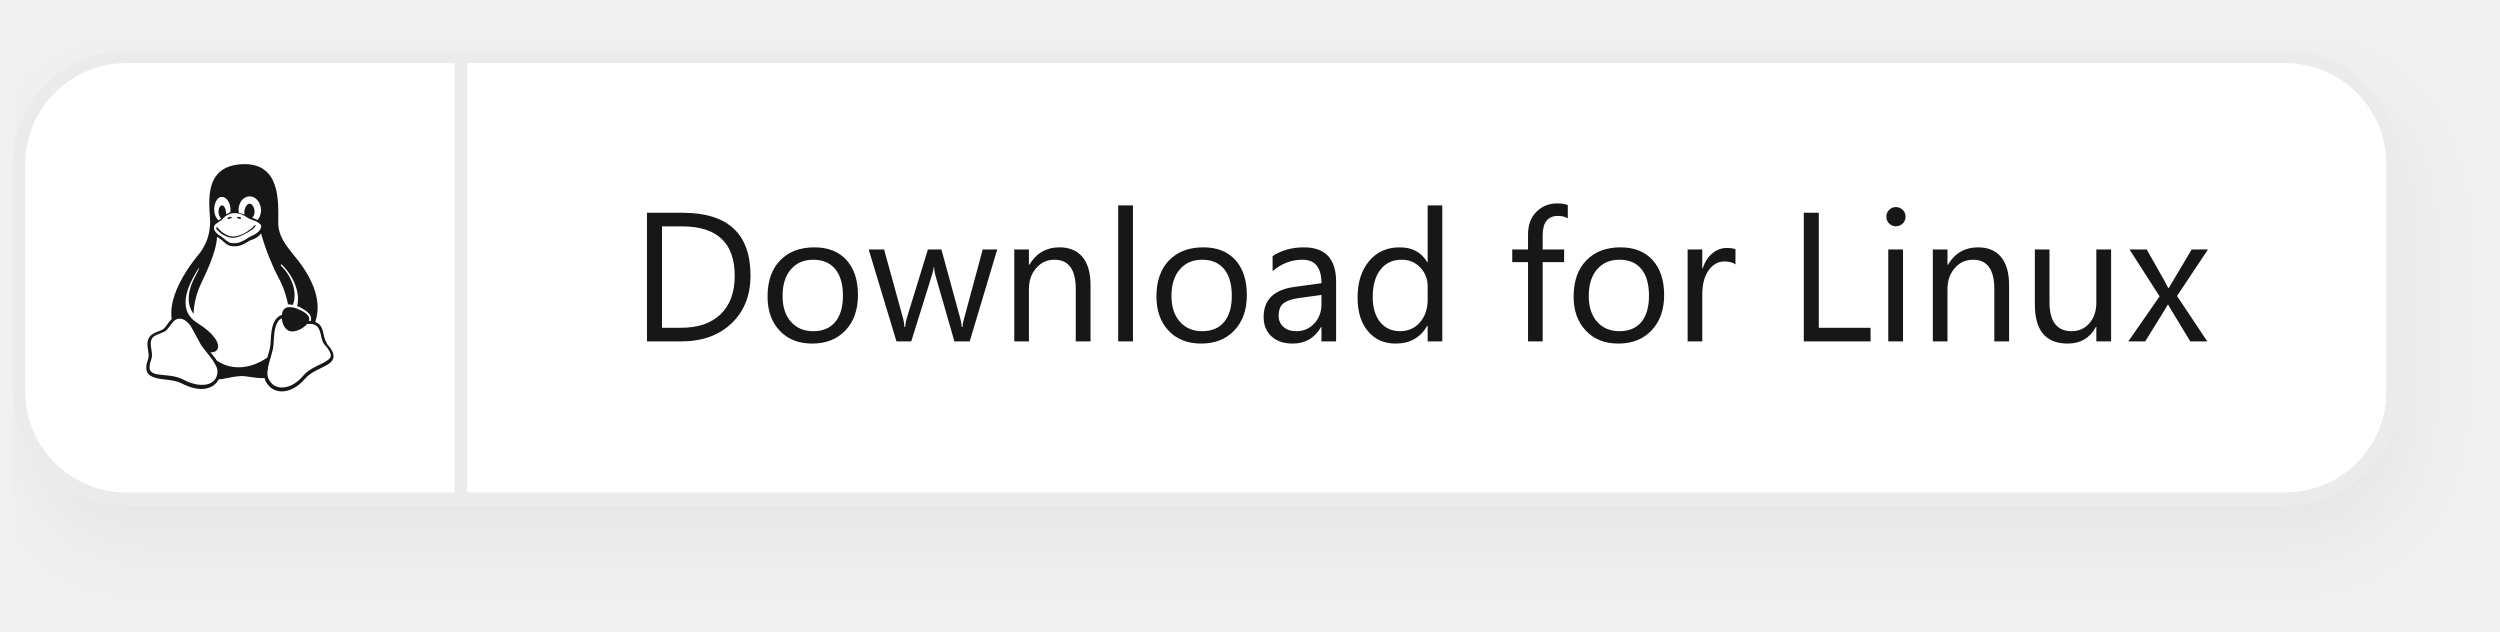
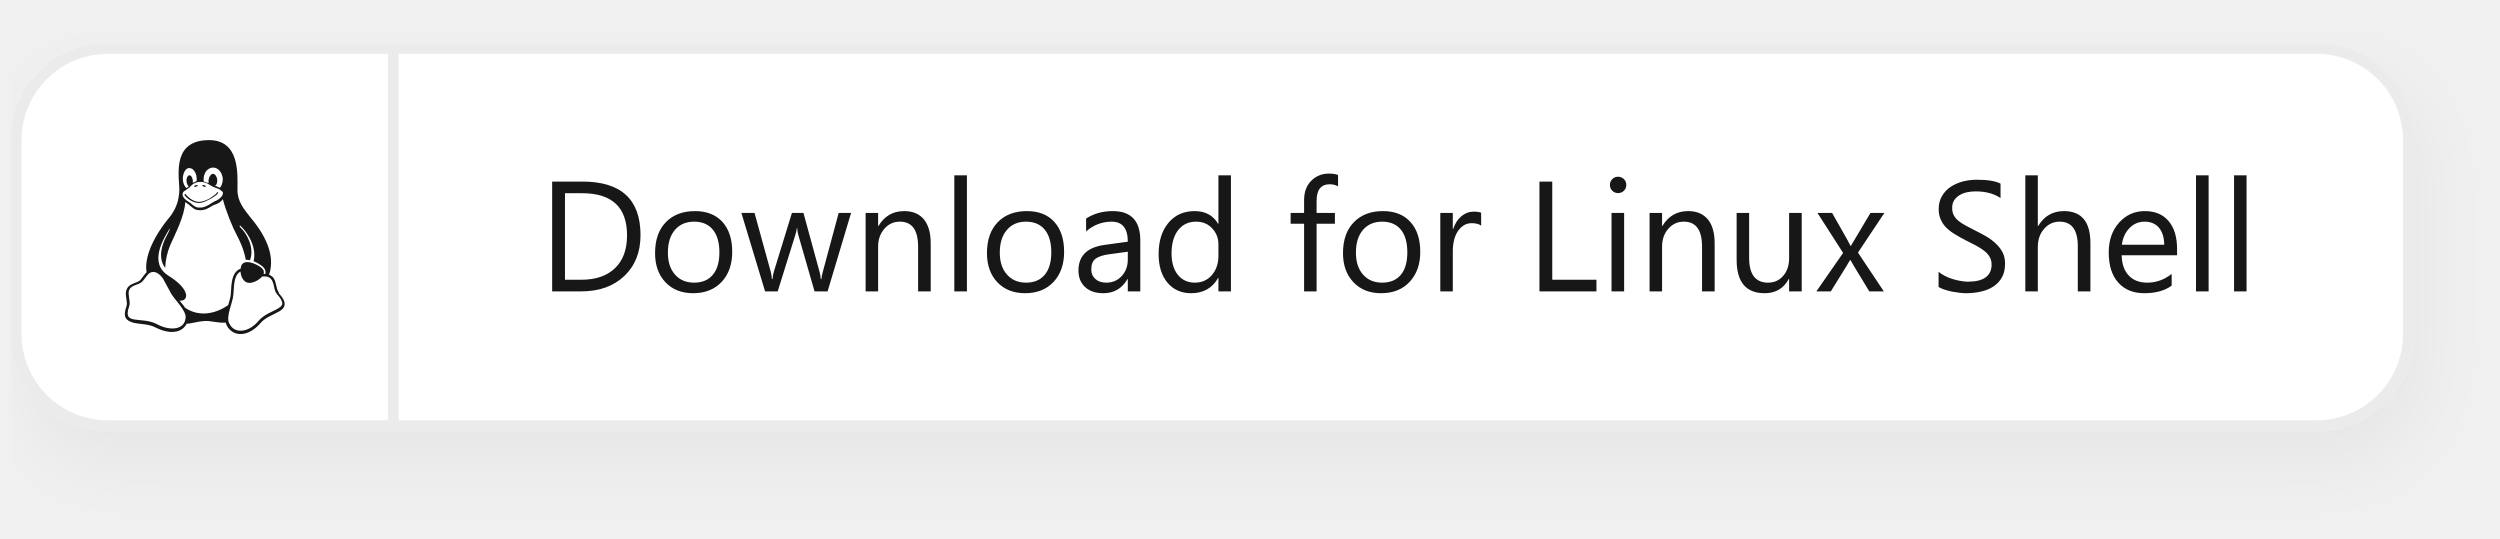
- <svg xmlns="http://www.w3.org/2000/svg" width="198" height="50" viewBox="-1 -4 198 50" fill="none" role="img" aria-label="Download for Linux">
+ <svg xmlns="http://www.w3.org/2000/svg" width="232" height="50" viewBox="-1 -4 232 50" fill="none" role="img" aria-label="Download for Linux Shell">
  <defs>
    <filter id="s" x="-10%" y="-30%" width="120%" height="180%" color-interpolation-filters="sRGB">
      <feDropShadow dx="0" dy="1" stdDeviation="1" flood-color="#0A0A0A" flood-opacity=".06" />
      <feDropShadow dx="1" dy="3" stdDeviation="3" flood-color="#0A0A0A" flood-opacity=".04" />
    </filter>
  </defs>
-   <rect width="189" height="36" fill="#fff" rx="9" filter="url(#s)" />
-   <rect width="188" height="35" x=".5" y=".5" stroke="#000" stroke-opacity=".08" rx="8.5" />
+   <rect width="223" height="36" fill="#fff" rx="9" filter="url(#s)" />
+   <rect width="222" height="35" x=".5" y=".5" stroke="#000" stroke-opacity=".08" rx="8.5" />
  <g transform="translate(9.0 9.0) scale(0.75)">
-     <path fill="#171717" d="M12.504 0c-.155 0-.315.008-.48.021-4.226.333-3.105 4.807-3.17 6.298-.076 1.092-.3 1.953-1.05 3.02-.885 1.051-2.127 2.75-2.716 4.521-.278.832-.41 1.684-.287 2.489a.424.424 0 00-.11.135c-.26.268-.45.6-.663.839-.199.199-.485.267-.797.4-.313.136-.658.269-.864.68-.09.189-.136.394-.132.602 0 .199.027.4.055.536.058.399.116.728.04.97-.249.68-.28 1.145-.106 1.484.174.334.535.47.94.601.81.2 1.91.135 2.774.6.926.466 1.866.67 2.616.47.526-.116.97-.464 1.208-.946.587-.003 1.23-.269 2.26-.334.699-.058 1.574.267 2.577.2.025.134.063.198.114.333l.003.003c.391.778 1.113 1.132 1.884 1.071.771-.06 1.592-.536 2.257-1.306.631-.765 1.683-1.084 2.378-1.503.348-.199.629-.469.649-.853.023-.4-.2-.811-.714-1.376v-.097l-.003-.003c-.17-.2-.25-.535-.338-.926-.085-.401-.182-.786-.492-1.046h-.003c-.059-.054-.123-.067-.188-.135a.357.357 0 00-.19-.064c.431-1.278.264-2.55-.173-3.694-.533-1.41-1.465-2.638-2.175-3.483-.796-1.005-1.576-1.957-1.56-3.368.026-2.152.236-6.133-3.544-6.139zm.529 3.405h.013c.213 0 .396.062.584.198.19.135.33.332.438.533.105.259.158.459.166.724 0-.02.006-.04.006-.06v.105a.086.086 0 01-.004-.021l-.004-.024a1.807 1.807 0 01-.15.706.953.953 0 01-.213.335.71.71 0 00-.088-.042c-.104-.045-.198-.064-.284-.133a1.312 1.312 0 00-.22-.066c.05-.06.146-.133.183-.198.053-.128.082-.264.088-.402v-.02a1.21 1.21 0 00-.061-.4c-.045-.134-.101-.2-.183-.333-.084-.066-.167-.132-.267-.132h-.016c-.093 0-.176.03-.262.132a.8.8 0 00-.205.334 1.18 1.18 0 00-.09.4v.019c.002.089.008.179.02.267-.193-.067-.438-.135-.607-.202a1.635 1.635 0 01-.018-.2v-.02a1.772 1.772 0 01.15-.768c.082-.22.232-.406.43-.533a.985.985 0 01.594-.2zm-2.962.059h.036c.142 0 .27.048.399.135.146.129.264.288.344.465.09.199.14.4.153.667v.004c.007.134.006.2-.002.266v.08c-.03.007-.056.018-.083.024-.152.055-.274.135-.393.2.012-.09.013-.18.003-.267v-.015c-.012-.133-.04-.2-.082-.333a.613.613 0 00-.166-.267.248.248 0 00-.183-.064h-.021c-.071.006-.13.04-.186.132a.552.552 0 00-.12.27.944.944 0 00-.023.33v.015c.012.135.037.2.08.334.046.134.098.2.166.268.01.009.02.018.034.024-.07.057-.117.07-.176.136a.304.304 0 01-.131.068 2.62 2.62 0 01-.275-.402 1.772 1.772 0 01-.155-.667 1.759 1.759 0 01.08-.668 1.43 1.43 0 01.283-.535c.128-.133.26-.2.418-.2zm1.37 1.706c.332 0 .733.065 1.216.399.293.2.523.269 1.052.468h.003c.255.136.405.266.478.399v-.131a.571.571 0 01.016.47c-.123.31-.516.643-1.063.842v.002c-.268.135-.501.333-.775.465-.276.135-.588.292-1.012.267a1.139 1.139 0 01-.448-.067 3.566 3.566 0 01-.322-.198c-.195-.135-.363-.332-.612-.465v-.005h-.005c-.4-.246-.616-.512-.686-.71-.07-.268-.005-.47.193-.6.224-.135.38-.271.483-.336.104-.074.143-.102.176-.131h.002v-.003c.169-.202.436-.47.839-.601.139-.036.294-.065.466-.065zm2.8 2.142c.358 1.417 1.196 3.475 1.735 4.473.286.534.855 1.659 1.102 3.024.156-.005.33.018.513.064.646-1.671-.546-3.467-1.089-3.966-.22-.2-.232-.335-.123-.335.59.534 1.365 1.572 1.646 2.757.13.535.16 1.104.021 1.67.067.028.135.06.205.067 1.032.534 1.413.938 1.23 1.537v-.043c-.06-.003-.12 0-.18 0h-.016c.151-.467-.182-.825-1.065-1.224-.915-.4-1.646-.336-1.77.465-.008.043-.013.066-.018.135-.068.023-.139.053-.209.064-.43.268-.662.669-.793 1.187-.13.533-.17 1.156-.205 1.869v.003c-.02.334-.17.838-.319 1.35-1.5 1.072-3.58 1.538-5.348.334a2.645 2.645 0 00-.402-.533 1.45 1.45 0 00-.275-.333c.182 0 .338-.03.465-.067a.615.615 0 00.314-.334c.108-.267 0-.697-.345-1.163-.345-.467-.931-.995-1.788-1.521-.63-.4-.986-.87-1.15-1.396-.165-.534-.143-1.085-.015-1.645.245-1.07.873-2.11 1.274-2.763.107-.065.037.135-.408.974-.396.751-1.14 2.497-.122 3.854a8.123 8.123 0 01.647-2.876c.564-1.278 1.743-3.504 1.836-5.268.048.036.217.135.289.202.218.133.38.333.59.465.21.201.477.335.876.335.039.003.075.006.11.006.412 0 .73-.134.997-.268.29-.134.52-.334.74-.4h.005c.467-.135.835-.402 1.044-.7zm2.185 8.958c.037.6.343 1.245.882 1.377.588.134 1.434-.333 1.791-.765l.211-.01c.315-.007.577.01.847.268l.003.003c.208.199.305.53.391.876.085.4.154.78.409 1.066.486.527.645.906.636 1.14l.003-.007v.018l-.003-.012c-.015.262-.185.396-.498.595-.63.401-1.746.712-2.457 1.57-.618.737-1.37 1.14-2.036 1.191-.664.053-1.237-.2-1.574-.898l-.005-.003c-.21-.4-.12-1.025.056-1.69.176-.668.428-1.344.463-1.897.037-.714.076-1.335.195-1.814.12-.465.308-.797.641-.984l.045-.022zm-10.814.049h.01c.053 0 .105.005.157.014.376.055.706.333 1.023.752l.91 1.664.003.003c.243.533.754 1.064 1.189 1.637.434.598.77 1.131.729 1.57v.006c-.057.744-.48 1.148-1.125 1.294-.645.135-1.52.002-2.395-.464-.968-.536-2.118-.469-2.857-.602-.369-.066-.61-.2-.723-.4-.11-.2-.113-.602.123-1.23v-.004l.002-.003c.117-.334.03-.752-.027-1.118-.055-.401-.083-.71.043-.94.16-.334.396-.4.69-.533.294-.135.64-.202.915-.47h.002v-.002c.256-.268.445-.601.668-.838.19-.201.38-.336.663-.336zm7.159-9.074c-.435.201-.945.535-1.488.535-.542 0-.97-.267-1.28-.466-.154-.134-.28-.268-.373-.335-.164-.134-.144-.333-.074-.333.109.016.129.134.199.2.096.066.215.2.36.333.292.2.68.467 1.167.467.485 0 1.053-.267 1.398-.466.195-.135.445-.334.648-.467.156-.136.149-.267.279-.267.128.016.034.134-.147.332a8.097 8.097 0 01-.69.468zm-1.082-1.583V5.64c-.006-.02.013-.042.029-.05.074-.043.18-.027.26.004.063 0 .16.067.15.135-.006.049-.085.066-.135.066-.055 0-.092-.043-.141-.068-.052-.018-.146-.008-.163-.065zm-.551 0c-.02.058-.113.049-.166.066-.047.025-.086.068-.14.068-.05 0-.13-.02-.136-.068-.01-.066.088-.133.15-.133.08-.031.184-.047.259-.005.019.009.036.03.03.05v.02h.003z" />
+     <path d="M12.504 0c-.155 0-.315.008-.48.021-4.226.333-3.105 4.807-3.17 6.298-.076 1.092-.3 1.953-1.05 3.02-.885 1.051-2.127 2.75-2.716 4.521-.278.832-.41 1.684-.287 2.489a.424.424 0 00-.11.135c-.26.268-.45.6-.663.839-.199.199-.485.267-.797.4-.313.136-.658.269-.864.68-.09.189-.136.394-.132.602 0 .199.027.4.055.536.058.399.116.728.04.97-.249.68-.28 1.145-.106 1.484.174.334.535.47.94.601.81.2 1.91.135 2.774.6.926.466 1.866.67 2.616.47.526-.116.97-.464 1.208-.946.587-.003 1.23-.269 2.26-.334.699-.058 1.574.267 2.577.2.025.134.063.198.114.333l.003.003c.391.778 1.113 1.132 1.884 1.071.771-.06 1.592-.536 2.257-1.306.631-.765 1.683-1.084 2.378-1.503.348-.199.629-.469.649-.853.023-.4-.2-.811-.714-1.376v-.097l-.003-.003c-.17-.2-.25-.535-.338-.926-.085-.401-.182-.786-.492-1.046h-.003c-.059-.054-.123-.067-.188-.135a.357.357 0 00-.19-.064c.431-1.278.264-2.55-.173-3.694-.533-1.41-1.465-2.638-2.175-3.483-.796-1.005-1.576-1.957-1.56-3.368.026-2.152.236-6.133-3.544-6.139zm.529 3.405h.013c.213 0 .396.062.584.198.19.135.33.332.438.533.105.259.158.459.166.724 0-.02.006-.04.006-.06v.105a.086.086 0 01-.004-.021l-.004-.024a1.807 1.807 0 01-.15.706.953.953 0 01-.213.335.71.71 0 00-.088-.042c-.104-.045-.198-.064-.284-.133a1.312 1.312 0 00-.22-.066c.05-.06.146-.133.183-.198.053-.128.082-.264.088-.402v-.02a1.21 1.21 0 00-.061-.4c-.045-.134-.101-.2-.183-.333-.084-.066-.167-.132-.267-.132h-.016c-.093 0-.176.03-.262.132a.8.8 0 00-.205.334 1.18 1.18 0 00-.09.4v.019c.002.089.008.179.02.267-.193-.067-.438-.135-.607-.202a1.635 1.635 0 01-.018-.2v-.02a1.772 1.772 0 01.15-.768c.082-.22.232-.406.43-.533a.985.985 0 01.594-.2zm-2.962.059h.036c.142 0 .27.048.399.135.146.129.264.288.344.465.09.199.14.4.153.667v.004c.007.134.006.2-.002.266v.08c-.03.007-.056.018-.083.024-.152.055-.274.135-.393.2.012-.09.013-.18.003-.267v-.015c-.012-.133-.04-.2-.082-.333a.613.613 0 00-.166-.267.248.248 0 00-.183-.064h-.021c-.071.006-.13.04-.186.132a.552.552 0 00-.12.27.944.944 0 00-.023.33v.015c.012.135.037.2.08.334.046.134.098.2.166.268.01.009.02.018.034.024-.07.057-.117.07-.176.136a.304.304 0 01-.131.068 2.62 2.62 0 01-.275-.402 1.772 1.772 0 01-.155-.667 1.759 1.759 0 01.08-.668 1.43 1.43 0 01.283-.535c.128-.133.26-.2.418-.2zm1.37 1.706c.332 0 .733.065 1.216.399.293.2.523.269 1.052.468h.003c.255.136.405.266.478.399v-.131a.571.571 0 01.016.47c-.123.31-.516.643-1.063.842v.002c-.268.135-.501.333-.775.465-.276.135-.588.292-1.012.267a1.139 1.139 0 01-.448-.067 3.566 3.566 0 01-.322-.198c-.195-.135-.363-.332-.612-.465v-.005h-.005c-.4-.246-.616-.512-.686-.71-.07-.268-.005-.47.193-.6.224-.135.38-.271.483-.336.104-.074.143-.102.176-.131h.002v-.003c.169-.202.436-.47.839-.601.139-.036.294-.065.466-.065zm2.8 2.142c.358 1.417 1.196 3.475 1.735 4.473.286.534.855 1.659 1.102 3.024.156-.005.33.018.513.064.646-1.671-.546-3.467-1.089-3.966-.22-.2-.232-.335-.123-.335.59.534 1.365 1.572 1.646 2.757.13.535.16 1.104.021 1.67.067.028.135.06.205.067 1.032.534 1.413.938 1.23 1.537v-.043c-.06-.003-.12 0-.18 0h-.016c.151-.467-.182-.825-1.065-1.224-.915-.4-1.646-.336-1.77.465-.008.043-.013.066-.018.135-.068.023-.139.053-.209.064-.43.268-.662.669-.793 1.187-.13.533-.17 1.156-.205 1.869v.003c-.02.334-.17.838-.319 1.35-1.5 1.072-3.58 1.538-5.348.334a2.645 2.645 0 00-.402-.533 1.45 1.45 0 00-.275-.333c.182 0 .338-.03.465-.067a.615.615 0 00.314-.334c.108-.267 0-.697-.345-1.163-.345-.467-.931-.995-1.788-1.521-.63-.4-.986-.87-1.15-1.396-.165-.534-.143-1.085-.015-1.645.245-1.07.873-2.11 1.274-2.763.107-.065.037.135-.408.974-.396.751-1.14 2.497-.122 3.854a8.123 8.123 0 01.647-2.876c.564-1.278 1.743-3.504 1.836-5.268.048.036.217.135.289.202.218.133.38.333.59.465.21.201.477.335.876.335.039.003.075.006.11.006.412 0 .73-.134.997-.268.29-.134.52-.334.74-.4h.005c.467-.135.835-.402 1.044-.7zm2.185 8.958c.037.6.343 1.245.882 1.377.588.134 1.434-.333 1.791-.765l.211-.01c.315-.007.577.01.847.268l.003.003c.208.199.305.53.391.876.085.4.154.78.409 1.066.486.527.645.906.636 1.14l.003-.007v.018l-.003-.012c-.015.262-.185.396-.498.595-.63.401-1.746.712-2.457 1.57-.618.737-1.37 1.14-2.036 1.191-.664.053-1.237-.2-1.574-.898l-.005-.003c-.21-.4-.12-1.025.056-1.69.176-.668.428-1.344.463-1.897.037-.714.076-1.335.195-1.814.12-.465.308-.797.641-.984l.045-.022zm-10.814.049h.01c.053 0 .105.005.157.014.376.055.706.333 1.023.752l.91 1.664.003.003c.243.533.754 1.064 1.189 1.637.434.598.77 1.131.729 1.57v.006c-.057.744-.48 1.148-1.125 1.294-.645.135-1.52.002-2.395-.464-.968-.536-2.118-.469-2.857-.602-.369-.066-.61-.2-.723-.4-.11-.2-.113-.602.123-1.23v-.004l.002-.003c.117-.334.03-.752-.027-1.118-.055-.401-.083-.71.043-.94.16-.334.396-.4.69-.533.294-.135.64-.202.915-.47h.002v-.002c.256-.268.445-.601.668-.838.19-.201.38-.336.663-.336zm7.159-9.074c-.435.201-.945.535-1.488.535-.542 0-.97-.267-1.28-.466-.154-.134-.28-.268-.373-.335-.164-.134-.144-.333-.074-.333.109.016.129.134.199.2.096.066.215.2.36.333.292.2.68.467 1.167.467.485 0 1.053-.267 1.398-.466.195-.135.445-.334.648-.467.156-.136.149-.267.279-.267.128.016.034.134-.147.332a8.097 8.097 0 01-.69.468zm-1.082-1.583V5.64c-.006-.02.013-.042.029-.05.074-.043.18-.027.26.004.063 0 .16.067.15.135-.006.049-.085.066-.135.066-.055 0-.092-.043-.141-.068-.052-.018-.146-.008-.163-.065zm-.551 0c-.02.058-.113.049-.166.066-.047.025-.086.068-.14.068-.05 0-.13-.02-.136-.068-.01-.066.088-.133.15-.133.08-.031.184-.047.259-.005.019.009.036.03.03.05v.02h.003z" fill="#171717" />
  </g>
  <path stroke="#000" stroke-opacity=".08" d="M35.5 1v34" />
-   <path fill="#171717" d="M50.24 23.04V12.85H53.05Q58.44 12.85 58.44 17.82Q58.44 20.18 56.94 21.61Q55.44 23.04 52.94 23.04ZM51.43 13.93V21.96H52.95Q54.95 21.96 56.07 20.89Q57.19 19.81 57.19 17.85Q57.19 13.93 53.02 13.93Z M63.33 23.21Q61.71 23.21 60.75 22.19Q59.79 21.17 59.79 19.49Q59.79 17.65 60.79 16.62Q61.79 15.59 63.5 15.59Q65.12 15.59 66.04 16.59Q66.95 17.6 66.95 19.37Q66.95 21.11 65.97 22.16Q64.98 23.21 63.33 23.21ZM63.41 16.57Q62.29 16.57 61.63 17.34Q60.98 18.1 60.98 19.44Q60.98 20.74 61.64 21.48Q62.3 22.23 63.41 22.23Q64.54 22.23 65.15 21.5Q65.76 20.77 65.76 19.42Q65.76 18.05 65.15 17.31Q64.54 16.57 63.41 16.57Z M77.98 15.76 75.8 23.04H74.59L73.09 17.83Q73 17.53 72.98 17.16H72.95Q72.93 17.41 72.8 17.82L71.17 23.04H70L67.8 15.76H69.02L70.53 21.24Q70.6 21.48 70.63 21.89H70.69Q70.71 21.58 70.81 21.22L72.49 15.76H73.56L75.06 21.25Q75.14 21.51 75.17 21.9H75.23Q75.24 21.63 75.35 21.25L76.83 15.76Z M85.37 23.04H84.2V18.89Q84.2 16.57 82.51 16.57Q81.64 16.57 81.07 17.23Q80.49 17.89 80.49 18.89V23.04H79.33V15.76H80.49V16.97H80.52Q81.35 15.59 82.91 15.59Q84.1 15.59 84.74 16.36Q85.37 17.13 85.37 18.59Z M88.73 23.04H87.56V12.27H88.73Z M94.13 23.21Q92.52 23.21 91.55 22.19Q90.59 21.17 90.59 19.49Q90.59 17.65 91.59 16.62Q92.59 15.59 94.3 15.59Q95.93 15.59 96.84 16.59Q97.75 17.6 97.75 19.37Q97.75 21.11 96.77 22.16Q95.79 23.21 94.13 23.21ZM94.21 16.57Q93.09 16.57 92.44 17.34Q91.78 18.1 91.78 19.44Q91.78 20.74 92.45 21.48Q93.11 22.23 94.21 22.23Q95.34 22.23 95.95 21.5Q96.56 20.77 96.56 19.42Q96.56 18.05 95.95 17.31Q95.34 16.57 94.21 16.57Z M104.82 23.04H103.66V21.9H103.63Q102.87 23.21 101.39 23.21Q100.3 23.21 99.69 22.63Q99.08 22.06 99.08 21.11Q99.08 19.07 101.48 18.73L103.66 18.43Q103.66 16.57 102.16 16.57Q100.84 16.57 99.79 17.47V16.28Q100.86 15.59 102.26 15.59Q104.82 15.59 104.82 18.31ZM103.66 19.36 101.9 19.6Q101.09 19.71 100.68 20Q100.27 20.29 100.27 21.02Q100.27 21.55 100.65 21.89Q101.03 22.23 101.66 22.23Q102.53 22.23 103.09 21.62Q103.66 21.01 103.66 20.08Z M113.23 23.04H112.07V21.8H112.04Q111.23 23.21 109.54 23.21Q108.16 23.21 107.34 22.23Q106.52 21.26 106.52 19.57Q106.52 17.77 107.43 16.68Q108.34 15.59 109.86 15.59Q111.35 15.59 112.04 16.77H112.07V12.27H113.23ZM112.07 19.75V18.68Q112.07 17.8 111.48 17.18Q110.9 16.57 110 16.57Q108.94 16.57 108.33 17.36Q107.72 18.14 107.72 19.52Q107.72 20.77 108.3 21.5Q108.89 22.23 109.88 22.23Q110.85 22.23 111.46 21.53Q112.07 20.82 112.07 19.75Z M123.17 13.29Q122.83 13.1 122.4 13.1Q121.18 13.1 121.18 14.64V15.76H122.88V16.76H121.18V23.04H120.02V16.76H118.77V15.76H120.02V14.58Q120.02 13.44 120.68 12.78Q121.34 12.11 122.33 12.11Q122.86 12.11 123.17 12.24Z M127.17 23.21Q125.56 23.21 124.6 22.19Q123.63 21.17 123.63 19.49Q123.63 17.65 124.64 16.62Q125.64 15.59 127.34 15.59Q128.97 15.59 129.88 16.59Q130.8 17.6 130.8 19.37Q130.8 21.11 129.81 22.16Q128.83 23.21 127.17 23.21ZM127.26 16.57Q126.14 16.57 125.48 17.34Q124.83 18.1 124.83 19.44Q124.83 20.74 125.49 21.48Q126.15 22.23 127.26 22.23Q128.39 22.23 129 21.5Q129.6 20.77 129.6 19.42Q129.6 18.05 129 17.31Q128.39 16.57 127.26 16.57Z M136.45 16.94Q136.15 16.71 135.57 16.71Q134.83 16.71 134.32 17.41Q133.82 18.12 133.82 19.33V23.04H132.66V15.76H133.82V17.26H133.85Q134.1 16.5 134.61 16.07Q135.12 15.64 135.76 15.64Q136.21 15.64 136.45 15.74Z M147.15 23.04H141.86V12.85H143.05V21.96H147.15Z M149.15 13.92Q148.84 13.92 148.62 13.7Q148.4 13.49 148.4 13.16Q148.4 12.84 148.62 12.62Q148.84 12.4 149.15 12.4Q149.47 12.4 149.7 12.62Q149.92 12.84 149.92 13.16Q149.92 13.48 149.7 13.7Q149.47 13.92 149.15 13.92ZM149.72 23.04H148.55V15.76H149.72Z M158.12 23.04H156.95V18.89Q156.95 16.57 155.26 16.57Q154.39 16.57 153.82 17.23Q153.24 17.89 153.24 18.89V23.04H152.08V15.76H153.24V16.97H153.27Q154.1 15.59 155.66 15.59Q156.85 15.59 157.49 16.36Q158.12 17.13 158.12 18.59Z M166.2 23.04H165.03V21.89H165Q164.28 23.21 162.76 23.21Q160.16 23.21 160.16 20.11V15.76H161.32V19.93Q161.32 22.23 163.08 22.23Q163.93 22.23 164.48 21.6Q165.03 20.97 165.03 19.96V15.76H166.2Z M173.87 15.76 171.42 19.44 173.82 23.04H172.47L171.04 20.68Q170.9 20.46 170.72 20.13H170.69Q170.65 20.19 170.36 20.68L168.9 23.04H167.56L170.04 19.47L167.66 15.76H169.02L170.43 18.25Q170.58 18.53 170.73 18.82H170.76L172.58 15.76Z" />
+   <path fill="#171717" d="M50.24 23.04V12.85H53.05Q58.44 12.85 58.44 17.82Q58.44 20.18 56.94 21.61Q55.44 23.04 52.94 23.04ZM51.43 13.93V21.96H52.95Q54.95 21.96 56.07 20.89Q57.19 19.81 57.19 17.85Q57.19 13.93 53.02 13.93Z M63.33 23.21Q61.71 23.21 60.75 22.19Q59.79 21.17 59.79 19.49Q59.79 17.65 60.79 16.62Q61.79 15.59 63.5 15.59Q65.12 15.59 66.04 16.59Q66.95 17.6 66.95 19.37Q66.95 21.11 65.97 22.16Q64.98 23.21 63.33 23.21ZM63.41 16.57Q62.29 16.57 61.63 17.34Q60.98 18.1 60.98 19.44Q60.98 20.74 61.64 21.48Q62.3 22.23 63.41 22.23Q64.54 22.23 65.15 21.5Q65.76 20.77 65.76 19.42Q65.76 18.05 65.15 17.31Q64.54 16.57 63.41 16.57Z M77.98 15.76 75.8 23.04H74.59L73.09 17.83Q73 17.53 72.98 17.16H72.95Q72.93 17.41 72.8 17.82L71.17 23.04H70L67.8 15.76H69.02L70.53 21.24Q70.6 21.48 70.63 21.89H70.69Q70.71 21.58 70.81 21.22L72.49 15.76H73.56L75.06 21.25Q75.14 21.51 75.17 21.9H75.23Q75.24 21.63 75.35 21.25L76.83 15.76Z M85.37 23.04H84.2V18.89Q84.2 16.57 82.51 16.57Q81.64 16.57 81.07 17.23Q80.49 17.89 80.49 18.89V23.04H79.33V15.76H80.49V16.97H80.52Q81.35 15.59 82.91 15.59Q84.1 15.59 84.74 16.36Q85.37 17.13 85.37 18.59Z M88.73 23.04H87.56V12.27H88.73Z M94.13 23.21Q92.52 23.21 91.55 22.19Q90.59 21.17 90.59 19.49Q90.59 17.65 91.59 16.62Q92.59 15.59 94.3 15.59Q95.93 15.59 96.84 16.59Q97.75 17.6 97.75 19.37Q97.75 21.11 96.77 22.16Q95.79 23.21 94.13 23.21ZM94.21 16.57Q93.09 16.57 92.44 17.34Q91.78 18.1 91.78 19.44Q91.78 20.74 92.45 21.48Q93.11 22.23 94.21 22.23Q95.34 22.23 95.95 21.5Q96.56 20.77 96.56 19.42Q96.56 18.05 95.95 17.31Q95.34 16.57 94.21 16.57Z M104.82 23.04H103.66V21.9H103.63Q102.87 23.21 101.39 23.21Q100.3 23.21 99.69 22.63Q99.08 22.06 99.08 21.11Q99.08 19.07 101.48 18.73L103.66 18.43Q103.66 16.57 102.16 16.57Q100.84 16.57 99.79 17.47V16.28Q100.86 15.59 102.26 15.59Q104.82 15.59 104.82 18.31ZM103.66 19.36 101.9 19.6Q101.09 19.71 100.68 20Q100.27 20.29 100.27 21.02Q100.27 21.55 100.65 21.89Q101.03 22.23 101.66 22.23Q102.53 22.23 103.09 21.62Q103.66 21.01 103.66 20.08Z M113.23 23.04H112.07V21.8H112.04Q111.23 23.21 109.54 23.21Q108.16 23.21 107.34 22.23Q106.52 21.26 106.52 19.57Q106.52 17.77 107.43 16.68Q108.34 15.59 109.86 15.59Q111.35 15.59 112.04 16.77H112.07V12.27H113.23ZM112.07 19.75V18.68Q112.07 17.8 111.48 17.18Q110.9 16.57 110 16.57Q108.94 16.57 108.33 17.36Q107.72 18.14 107.72 19.52Q107.72 20.77 108.3 21.5Q108.89 22.23 109.88 22.23Q110.85 22.23 111.46 21.53Q112.07 20.82 112.07 19.75Z M123.17 13.29Q122.83 13.1 122.4 13.1Q121.18 13.1 121.18 14.64V15.76H122.88V16.76H121.18V23.04H120.02V16.76H118.77V15.76H120.02V14.58Q120.02 13.44 120.68 12.78Q121.34 12.11 122.33 12.11Q122.86 12.11 123.17 12.24Z M127.17 23.21Q125.56 23.21 124.6 22.19Q123.63 21.17 123.63 19.49Q123.63 17.65 124.64 16.62Q125.64 15.59 127.34 15.59Q128.97 15.59 129.88 16.59Q130.8 17.6 130.8 19.37Q130.8 21.11 129.81 22.16Q128.83 23.21 127.17 23.21ZM127.26 16.57Q126.14 16.57 125.48 17.34Q124.83 18.1 124.83 19.44Q124.83 20.74 125.49 21.48Q126.15 22.23 127.26 22.23Q128.39 22.23 129 21.5Q129.6 20.77 129.6 19.42Q129.6 18.05 129 17.31Q128.39 16.57 127.26 16.57Z M136.45 16.94Q136.15 16.71 135.57 16.71Q134.83 16.71 134.32 17.41Q133.82 18.12 133.82 19.33V23.04H132.66V15.76H133.82V17.26H133.85Q134.1 16.5 134.61 16.07Q135.12 15.64 135.76 15.64Q136.21 15.64 136.45 15.74Z M147.15 23.04H141.86V12.85H143.05V21.96H147.15Z M149.15 13.92Q148.84 13.92 148.62 13.7Q148.4 13.49 148.4 13.16Q148.4 12.84 148.62 12.62Q148.84 12.4 149.15 12.4Q149.47 12.4 149.7 12.62Q149.92 12.84 149.92 13.16Q149.92 13.48 149.7 13.7Q149.47 13.92 149.15 13.92ZM149.72 23.04H148.55V15.76H149.72Z M158.12 23.04H156.95V18.89Q156.95 16.57 155.26 16.57Q154.39 16.57 153.82 17.23Q153.24 17.89 153.24 18.89V23.04H152.08V15.76H153.24V16.97H153.27Q154.1 15.59 155.66 15.59Q156.85 15.59 157.49 16.36Q158.12 17.13 158.12 18.59Z M166.2 23.04H165.03V21.89H165Q164.28 23.21 162.76 23.21Q160.16 23.21 160.16 20.11V15.76H161.32V19.93Q161.32 22.23 163.08 22.23Q163.93 22.23 164.48 21.6Q165.03 20.97 165.03 19.96V15.76H166.2Z M173.87 15.76 171.42 19.44 173.82 23.04H172.47L171.04 20.68Q170.9 20.46 170.72 20.13H170.69Q170.65 20.19 170.36 20.68L168.9 23.04H167.56L170.04 19.47L167.66 15.76H169.02L170.43 18.25Q170.58 18.53 170.73 18.82H170.76L172.58 15.76Z M178.9 22.63V21.22Q179.14 21.43 179.48 21.6Q179.81 21.78 180.19 21.89Q180.56 22.01 180.94 22.07Q181.31 22.14 181.63 22.14Q182.73 22.14 183.28 21.73Q183.82 21.32 183.82 20.55Q183.82 20.14 183.64 19.84Q183.46 19.53 183.14 19.28Q182.82 19.03 182.38 18.79Q181.95 18.56 181.44 18.31Q180.91 18.04 180.45 17.76Q179.98 17.48 179.64 17.15Q179.3 16.82 179.11 16.39Q178.91 15.97 178.91 15.4Q178.91 14.7 179.22 14.19Q179.52 13.67 180.02 13.34Q180.52 13.01 181.15 12.84Q181.79 12.68 182.45 12.68Q183.96 12.68 184.65 13.04V14.38Q183.74 13.76 182.33 13.76Q181.94 13.76 181.55 13.84Q181.16 13.92 180.85 14.11Q180.55 14.29 180.35 14.58Q180.16 14.88 180.16 15.29Q180.16 15.69 180.31 15.97Q180.45 16.25 180.74 16.49Q181.02 16.72 181.43 16.94Q181.84 17.16 182.37 17.43Q182.92 17.7 183.41 17.99Q183.9 18.29 184.27 18.66Q184.64 19.02 184.86 19.46Q185.07 19.9 185.07 20.47Q185.07 21.22 184.78 21.74Q184.48 22.27 183.98 22.59Q183.48 22.92 182.83 23.06Q182.17 23.21 181.45 23.21Q181.21 23.21 180.85 23.17Q180.5 23.13 180.13 23.06Q179.76 22.98 179.43 22.87Q179.1 22.76 178.9 22.63Z M192.99 23.04H191.82V18.85Q191.82 16.57 190.13 16.57Q189.28 16.57 188.7 17.23Q188.11 17.89 188.11 18.92V23.04H186.95V12.27H188.11V16.97H188.14Q188.98 15.59 190.53 15.59Q192.99 15.59 192.99 18.56Z M201.03 19.69H195.89Q195.92 20.91 196.55 21.57Q197.17 22.23 198.27 22.23Q199.5 22.23 200.53 21.42V22.51Q199.57 23.21 197.99 23.21Q196.45 23.21 195.57 22.22Q194.69 21.23 194.69 19.43Q194.69 17.73 195.65 16.66Q196.61 15.59 198.04 15.59Q199.47 15.59 200.25 16.52Q201.03 17.44 201.03 19.08ZM199.84 18.71Q199.83 17.7 199.35 17.13Q198.87 16.57 198.02 16.57Q197.2 16.57 196.62 17.16Q196.04 17.75 195.91 18.71Z M203.96 23.04H202.79V12.27H203.96Z M207.48 23.04H206.32V12.27H207.48Z" />
</svg>
